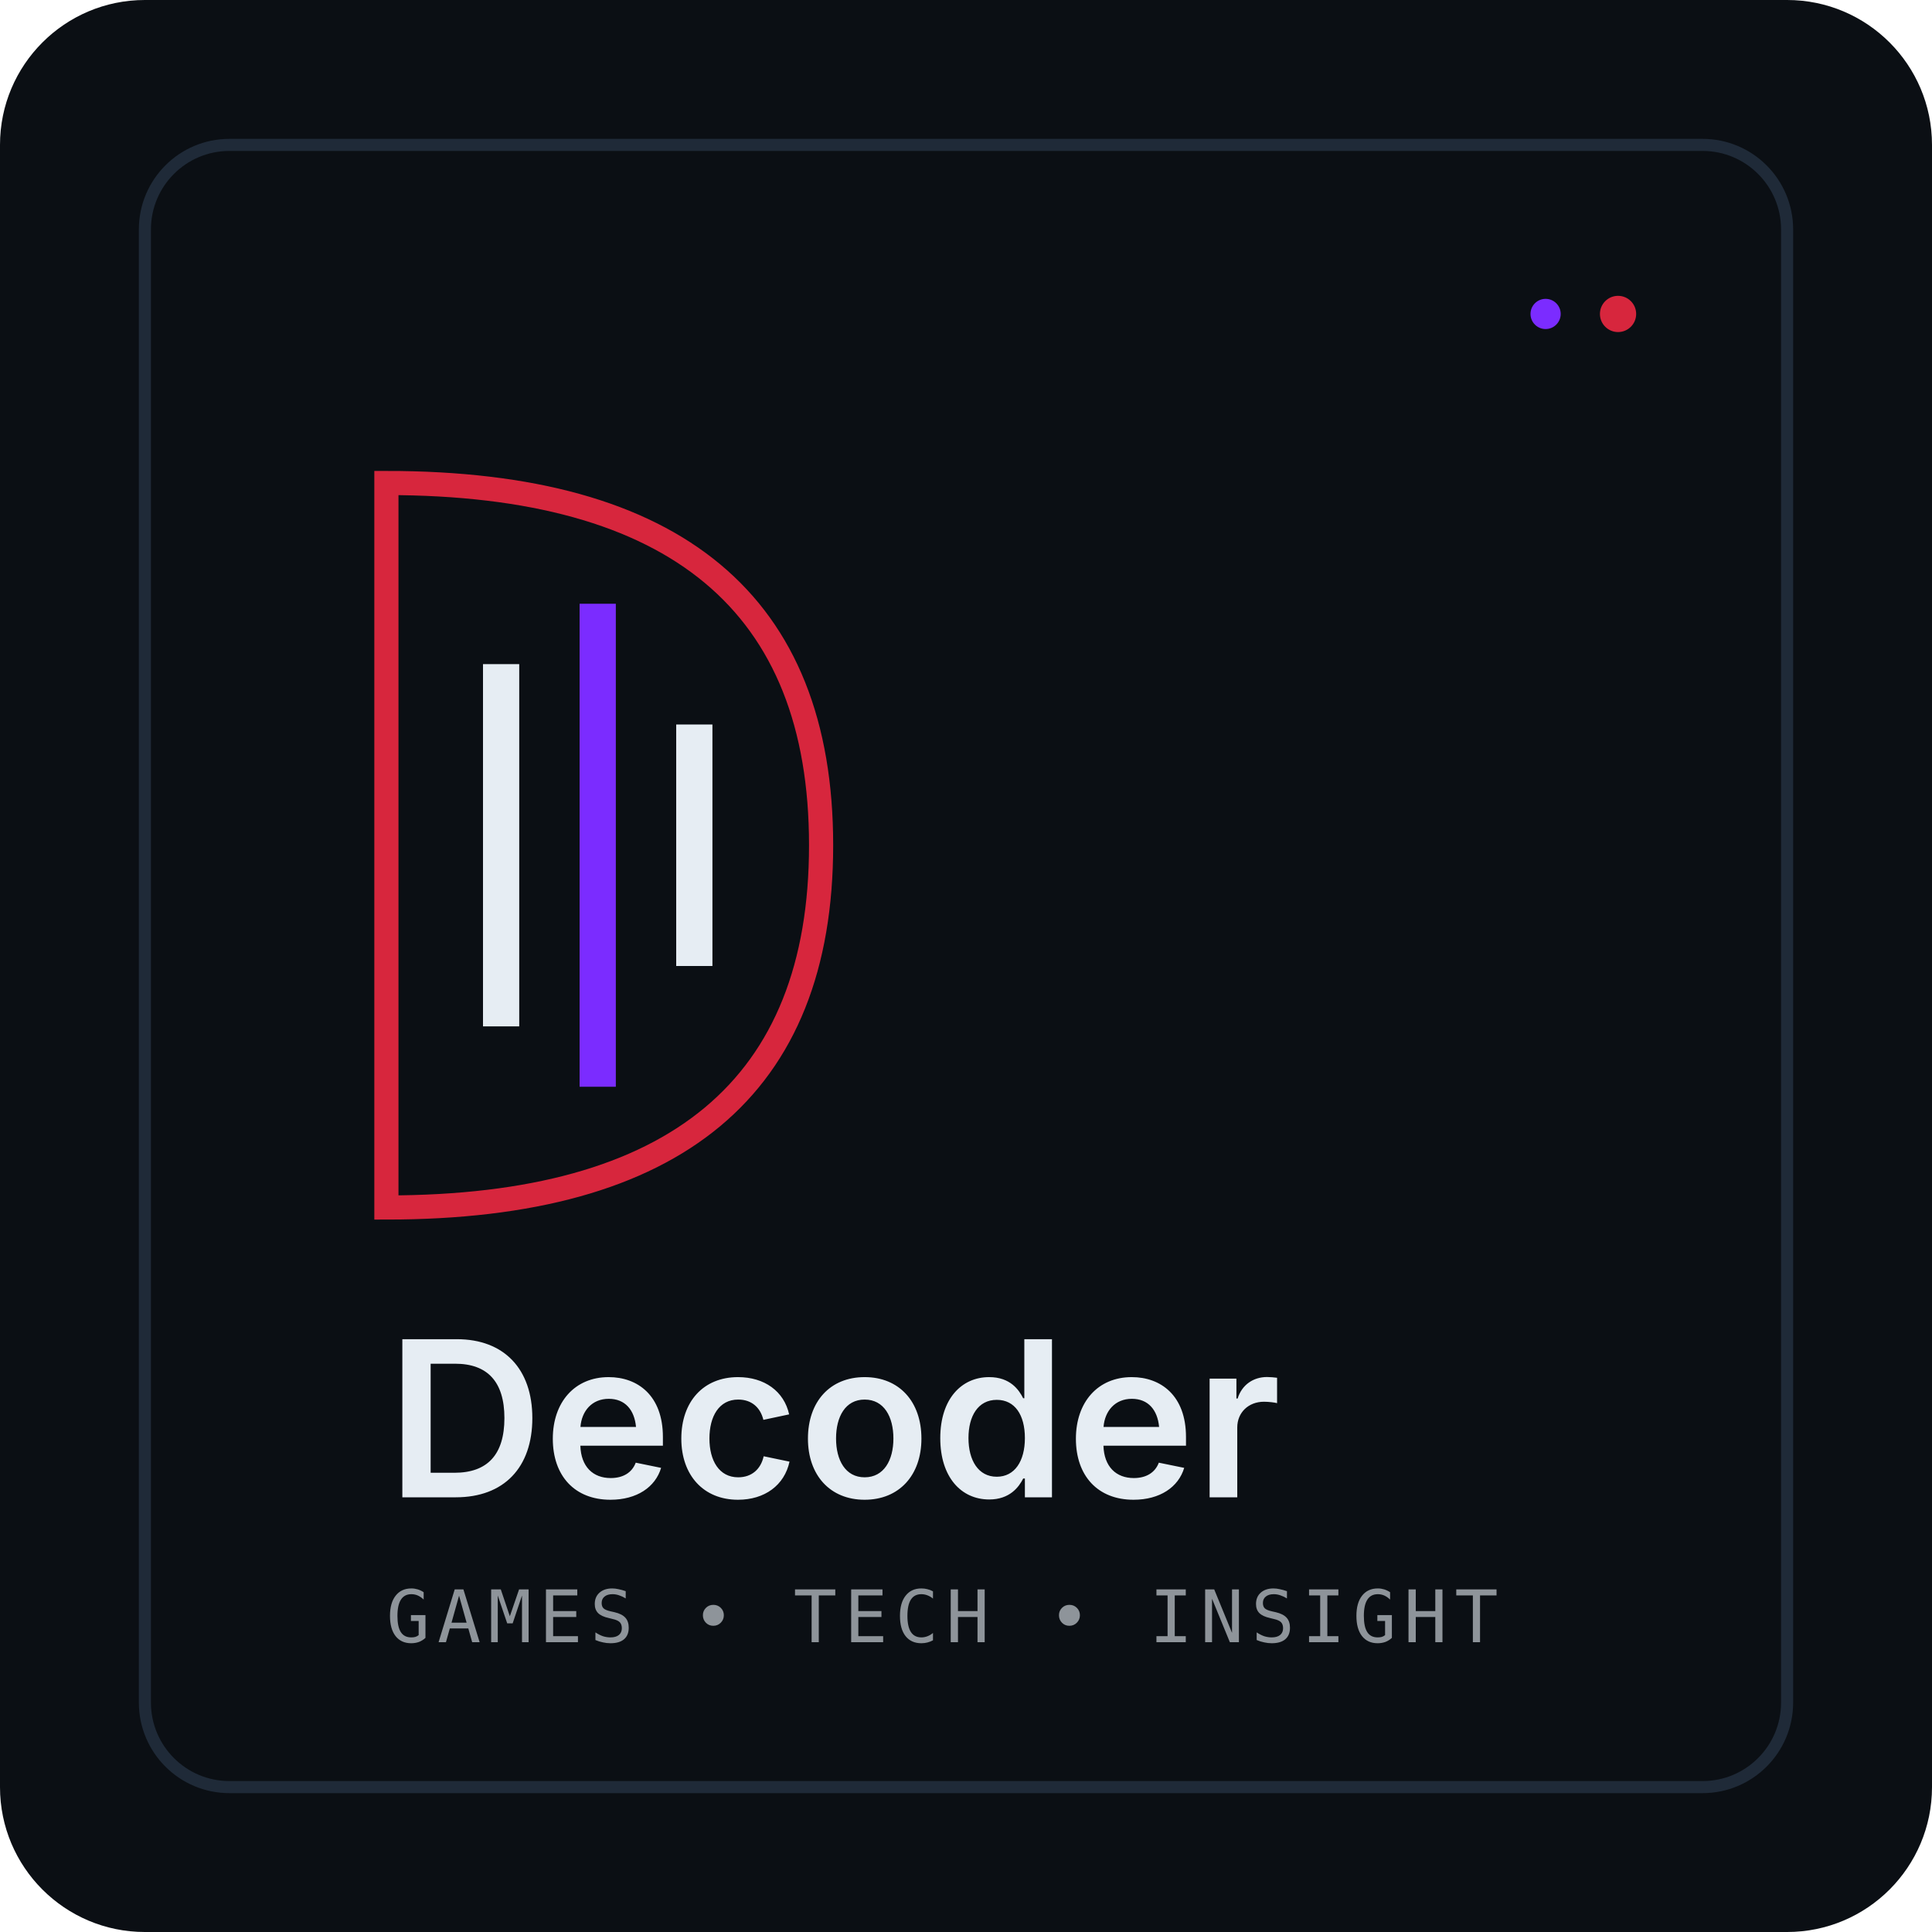
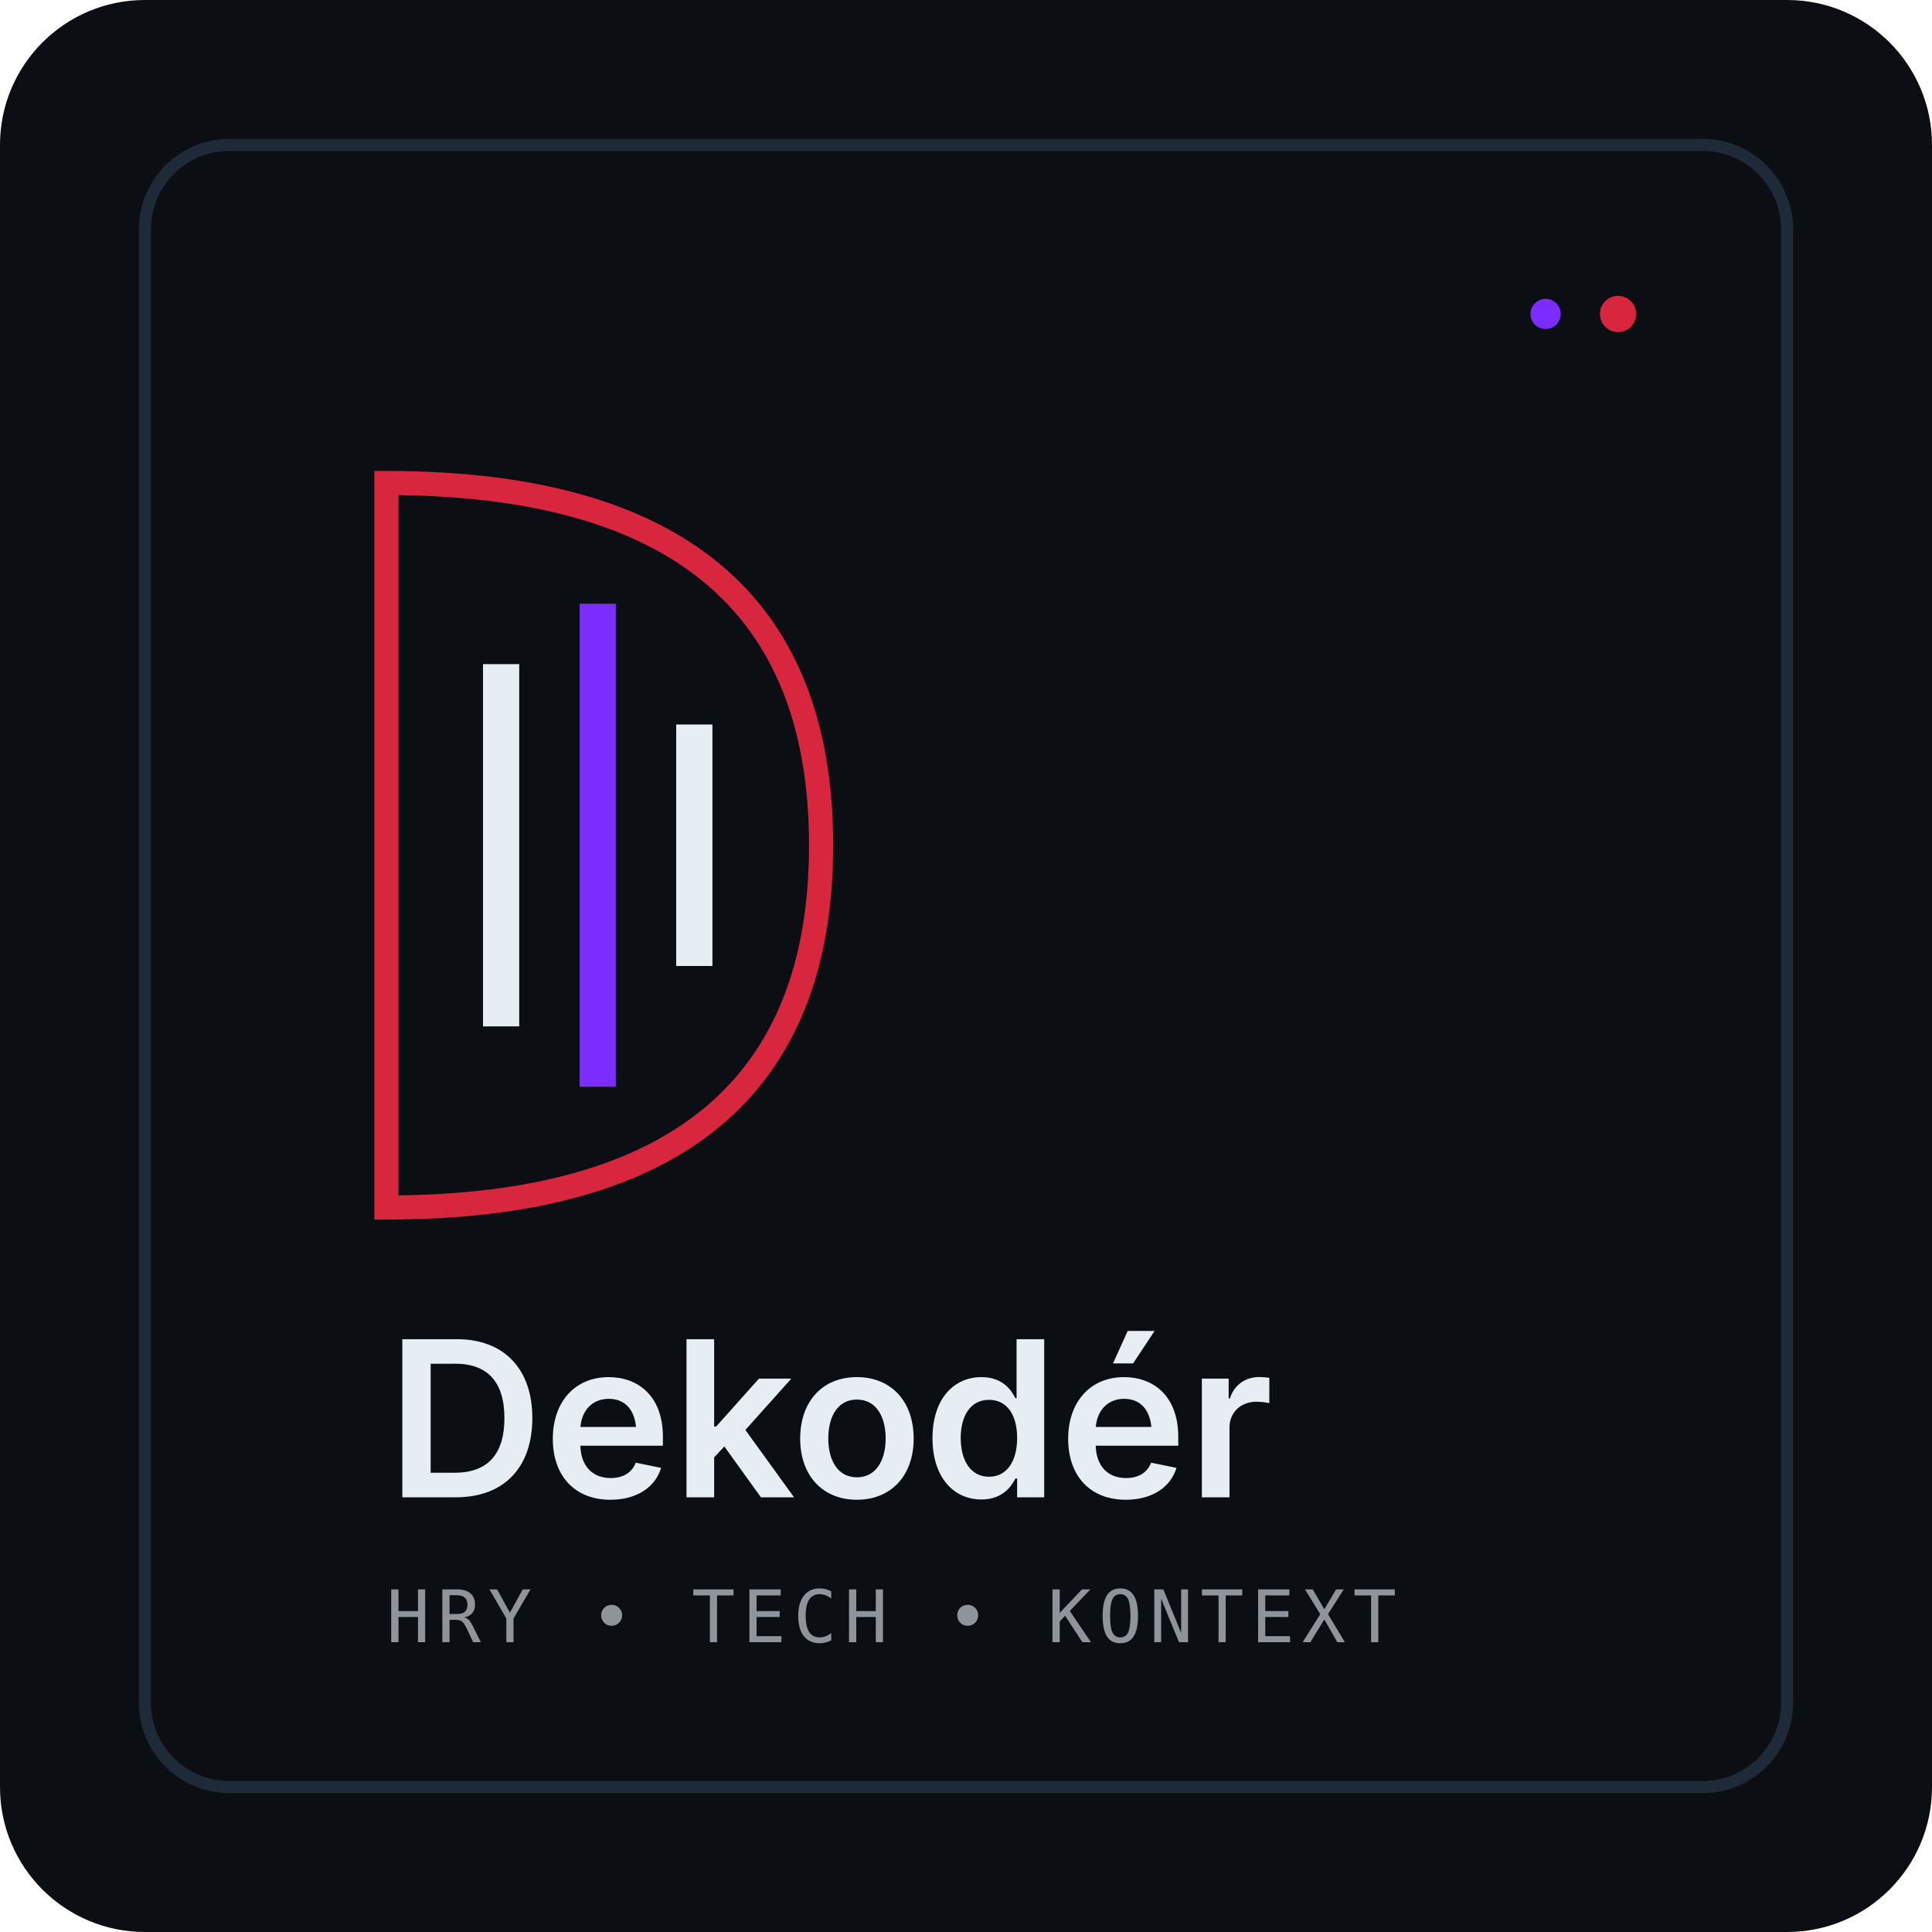
<svg xmlns="http://www.w3.org/2000/svg" width="320" height="320" viewBox="0 0 320 320" fill="none">
  <rect width="320" height="320" rx="24" fill="#0B0F14" />
  <rect x="24" y="24" width="272" height="272" rx="14" stroke="#1F2A38" stroke-width="2" />
  <circle cx="256" cy="52" r="2.5" fill="#7B2CFF" />
  <circle cx="268" cy="52" r="3" fill="#D7263D" />
  <path d="M64 80 Q136 80 136 140 Q136 200 64 200 L64 80 Z" stroke="#D7263D" stroke-width="4" fill="none" />
  <rect x="80" y="110" width="6" height="60" fill="#E6EDF3" />
  <rect x="96" y="100" width="6" height="80" fill="#7B2CFF" />
  <rect x="112" y="120" width="6" height="40" fill="#E6EDF3" />
  <text x="64" y="248" fill="#E6EDF3" font-family="Inter, system-ui, sans-serif" font-size="36" font-weight="600">
-     Decoder
+     Dekodér
  </text>
  <text x="64" y="272" fill="#E6EDF3" opacity="0.6" font-family="JetBrains Mono, monospace" font-size="12" letter-spacing="1.2">
-     GAMES • TECH • INSIGHT
+     HRY • TECH • KONTEXT
  </text>
</svg>
